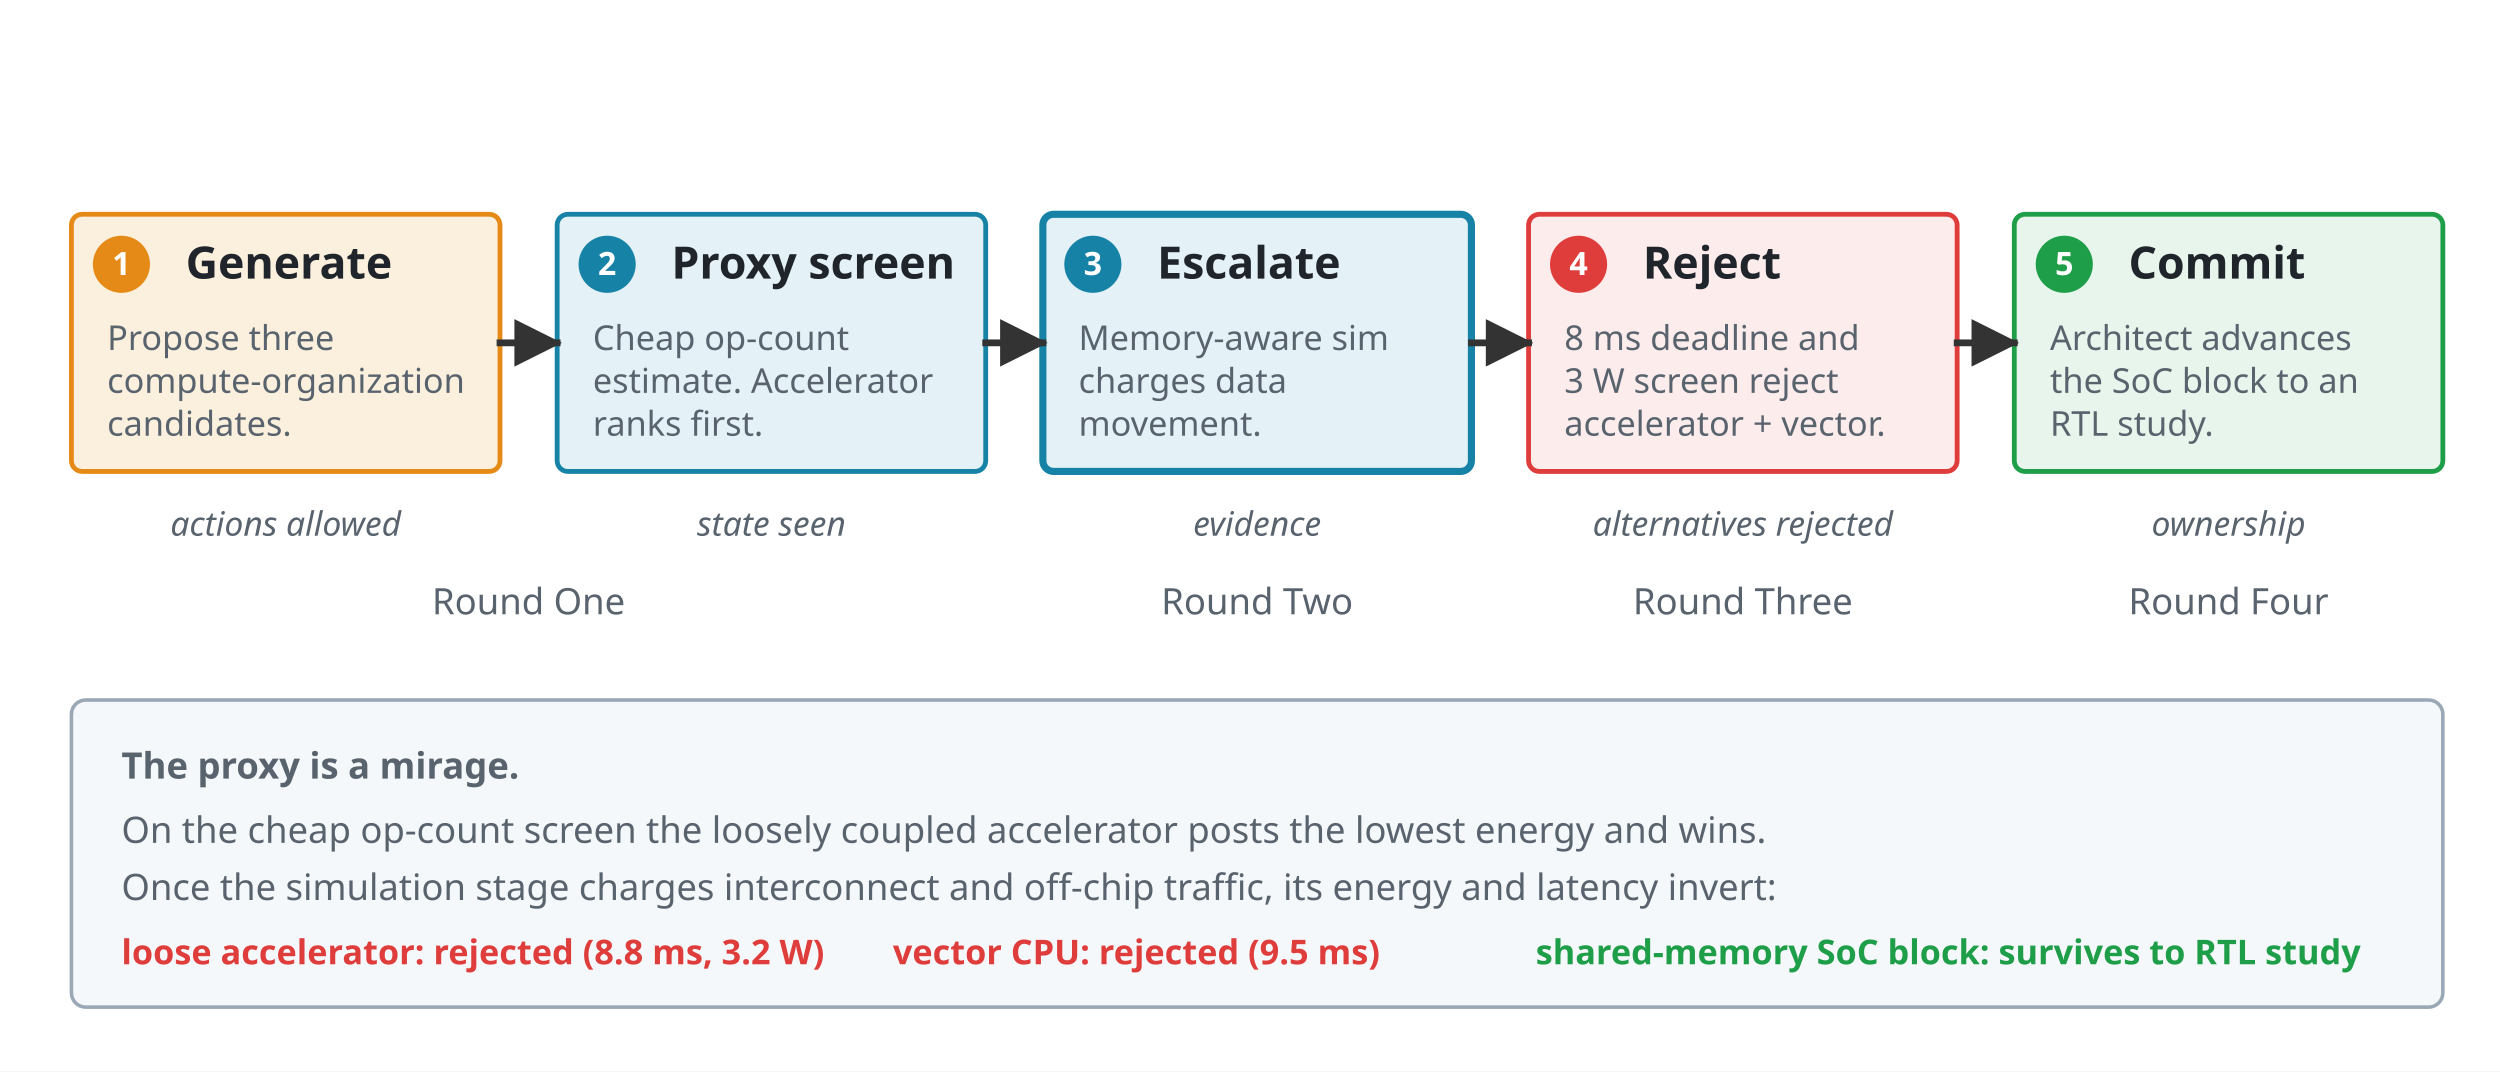
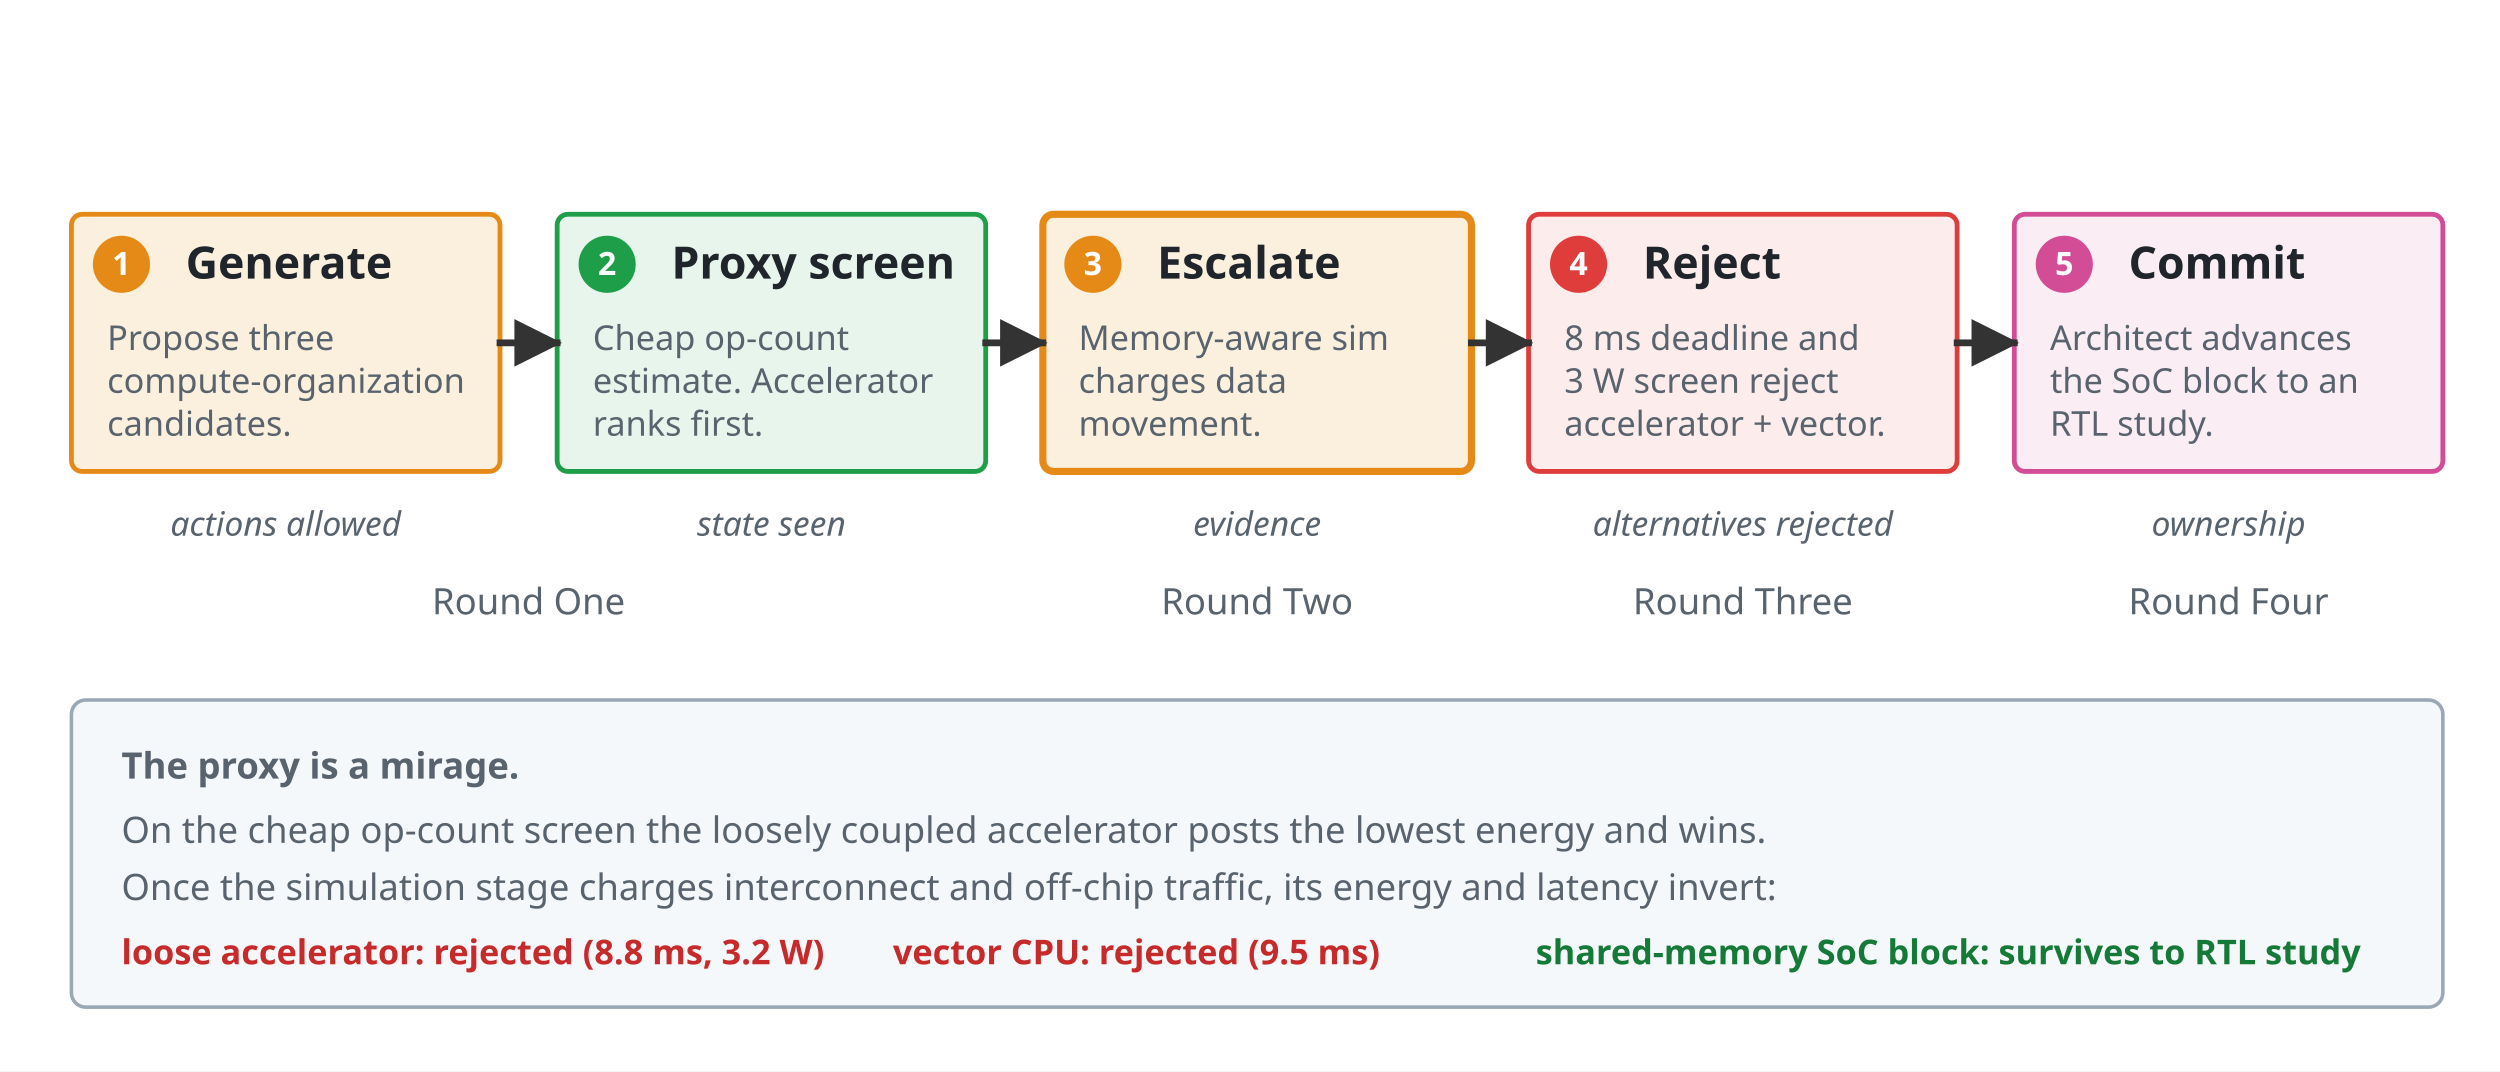
<svg xmlns="http://www.w3.org/2000/svg" viewBox="0 0 700 300" role="img">
  <defs>
    <marker id="arr" viewBox="0 0 10 10" refX="9" refY="5" markerWidth="7" markerHeight="7" orient="auto">
      <path d="M 0 0 L 10 5 L 0 10 z" fill="#333333" />
    </marker>
    <style>
      .font { font-family: sans-serif; }
      .beat { font-size: 12.5px; font-weight: 700; fill: #20252B; }
      .body { font-size: 9.6px; fill: #59636D; }
      .tag  { font-size: 9.4px; font-style: italic; fill: #59636D; }
      .num  { font-size: 9px; font-weight: 700; fill: #FFFFFF; }
      .arrow { stroke: #333333; stroke-width: 1.9; fill: none; stroke-linecap: square; }
      .note { font-size: 10.2px; fill: #59636D; }
-       .verdict-bad { font-size: 9.6px; font-weight: 700; fill: #DE3D3C; }
-       .verdict-ok  { font-size: 9.6px; font-weight: 700; fill: #1E9E48; }
+       .verdict-bad { font-size: 9.6px; font-weight: 700; fill: #C62A2A; }
+       .verdict-ok  { font-size: 9.6px; font-weight: 700; fill: #157A38; }
    </style>
  </defs>
  <rect width="700" height="300" fill="#FFFFFF" />
  <g class="font">
    <rect x="20" y="60" width="120" height="72" rx="3" fill="#FBF0DE" stroke="#E68A17" stroke-width="1.35" />
    <circle cx="34" cy="74" r="8" fill="#E68A17" />
    <text class="num" x="34" y="77" text-anchor="middle">1</text>
    <text class="beat" x="52" y="78">Generate</text>
    <text class="body" x="30" y="98">Propose three</text>
    <text class="body" x="30" y="110">compute-organization</text>
    <text class="body" x="30" y="122">candidates.</text>
    <text class="tag" x="80" y="150" text-anchor="middle">actions allowed</text>
-     <rect x="156" y="60" width="120" height="72" rx="3" fill="#E4F1F6" stroke="#1683A6" stroke-width="1.35" />
-     <circle cx="170" cy="74" r="8" fill="#1683A6" />
+     <rect x="156" y="60" width="120" height="72" rx="3" fill="#E7F5EC" stroke="#1E9E48" stroke-width="1.35" />
+     <circle cx="170" cy="74" r="8" fill="#1E9E48" />
    <text class="num" x="170" y="77" text-anchor="middle">2</text>
    <text class="beat" x="188" y="78">Proxy screen</text>
    <text class="body" x="166" y="98">Cheap op-count</text>
    <text class="body" x="166" y="110">estimate. Accelerator</text>
    <text class="body" x="166" y="122">ranks first.</text>
    <text class="tag" x="216" y="150" text-anchor="middle">state seen</text>
-     <rect x="292" y="60" width="120" height="72" rx="3" fill="#E4F1F6" stroke="#1683A6" stroke-width="2" />
-     <circle cx="306" cy="74" r="8" fill="#1683A6" />
+     <rect x="292" y="60" width="120" height="72" rx="3" fill="#FBF0DE" stroke="#E68A17" stroke-width="2" />
+     <circle cx="306" cy="74" r="8" fill="#E68A17" />
    <text class="num" x="306" y="77" text-anchor="middle">3</text>
    <text class="beat" x="324" y="78">Escalate</text>
    <text class="body" x="302" y="98">Memory-aware sim</text>
    <text class="body" x="302" y="110">charges data</text>
    <text class="body" x="302" y="122">movement.</text>
    <text class="tag" x="352" y="150" text-anchor="middle">evidence</text>
    <rect x="428" y="60" width="120" height="72" rx="3" fill="#FDECEC" stroke="#DE3D3C" stroke-width="1.35" />
    <circle cx="442" cy="74" r="8" fill="#DE3D3C" />
    <text class="num" x="442" y="77" text-anchor="middle">4</text>
    <text class="beat" x="460" y="78">Reject</text>
    <text class="body" x="438" y="98">8 ms deadline and</text>
    <text class="body" x="438" y="110">3 W screen reject</text>
    <text class="body" x="438" y="122">accelerator + vector.</text>
    <text class="tag" x="488" y="150" text-anchor="middle">alternatives rejected</text>
-     <rect x="564" y="60" width="120" height="72" rx="3" fill="#E7F5EC" stroke="#1E9E48" stroke-width="1.35" />
-     <circle cx="578" cy="74" r="8" fill="#1E9E48" />
+     <rect x="564" y="60" width="120" height="72" rx="3" fill="#FBEDF4" stroke="#D24D96" stroke-width="1.35" />
+     <circle cx="578" cy="74" r="8" fill="#D24D96" />
    <text class="num" x="578" y="77" text-anchor="middle">5</text>
    <text class="beat" x="596" y="78">Commit</text>
    <text class="body" x="574" y="98">Architect advances</text>
    <text class="body" x="574" y="110">the SoC block to an</text>
    <text class="body" x="574" y="122">RTL study.</text>
    <text class="tag" x="624" y="150" text-anchor="middle">ownership</text>
    <line class="arrow" x1="140" y1="96" x2="156" y2="96" marker-end="url(#arr)" />
    <line class="arrow" x1="276" y1="96" x2="292" y2="96" marker-end="url(#arr)" />
    <line class="arrow" x1="412" y1="96" x2="428" y2="96" marker-end="url(#arr)" />
    <line class="arrow" x1="548" y1="96" x2="564" y2="96" marker-end="url(#arr)" />
    <text class="note" x="148" y="172" text-anchor="middle">Round One</text>
    <text class="note" x="352" y="172" text-anchor="middle">Round Two</text>
    <text class="note" x="488" y="172" text-anchor="middle">Round Three</text>
    <text class="note" x="624" y="172" text-anchor="middle">Round Four</text>
    <rect x="20" y="196" width="664" height="86" rx="4" fill="#F5F8FA" stroke="#9AA8B5" stroke-width="1" />
    <text class="note" x="34" y="218" font-weight="700" fill="#20252B">The proxy is a mirage.</text>
    <text class="note" x="34" y="236">On the cheap op-count screen the loosely coupled accelerator posts the lowest energy and wins.</text>
    <text class="note" x="34" y="252">Once the simulation stage charges interconnect and off-chip traffic, its energy and latency invert:</text>
    <text class="verdict-bad" x="34" y="270">loose accelerator: rejected (8.8 ms, 3.2 W)</text>
    <text class="verdict-bad" x="250" y="270">vector CPU: rejected (9.5 ms)</text>
    <text class="verdict-ok" x="430" y="270">shared-memory SoC block: survives to RTL study</text>
  </g>
</svg>
